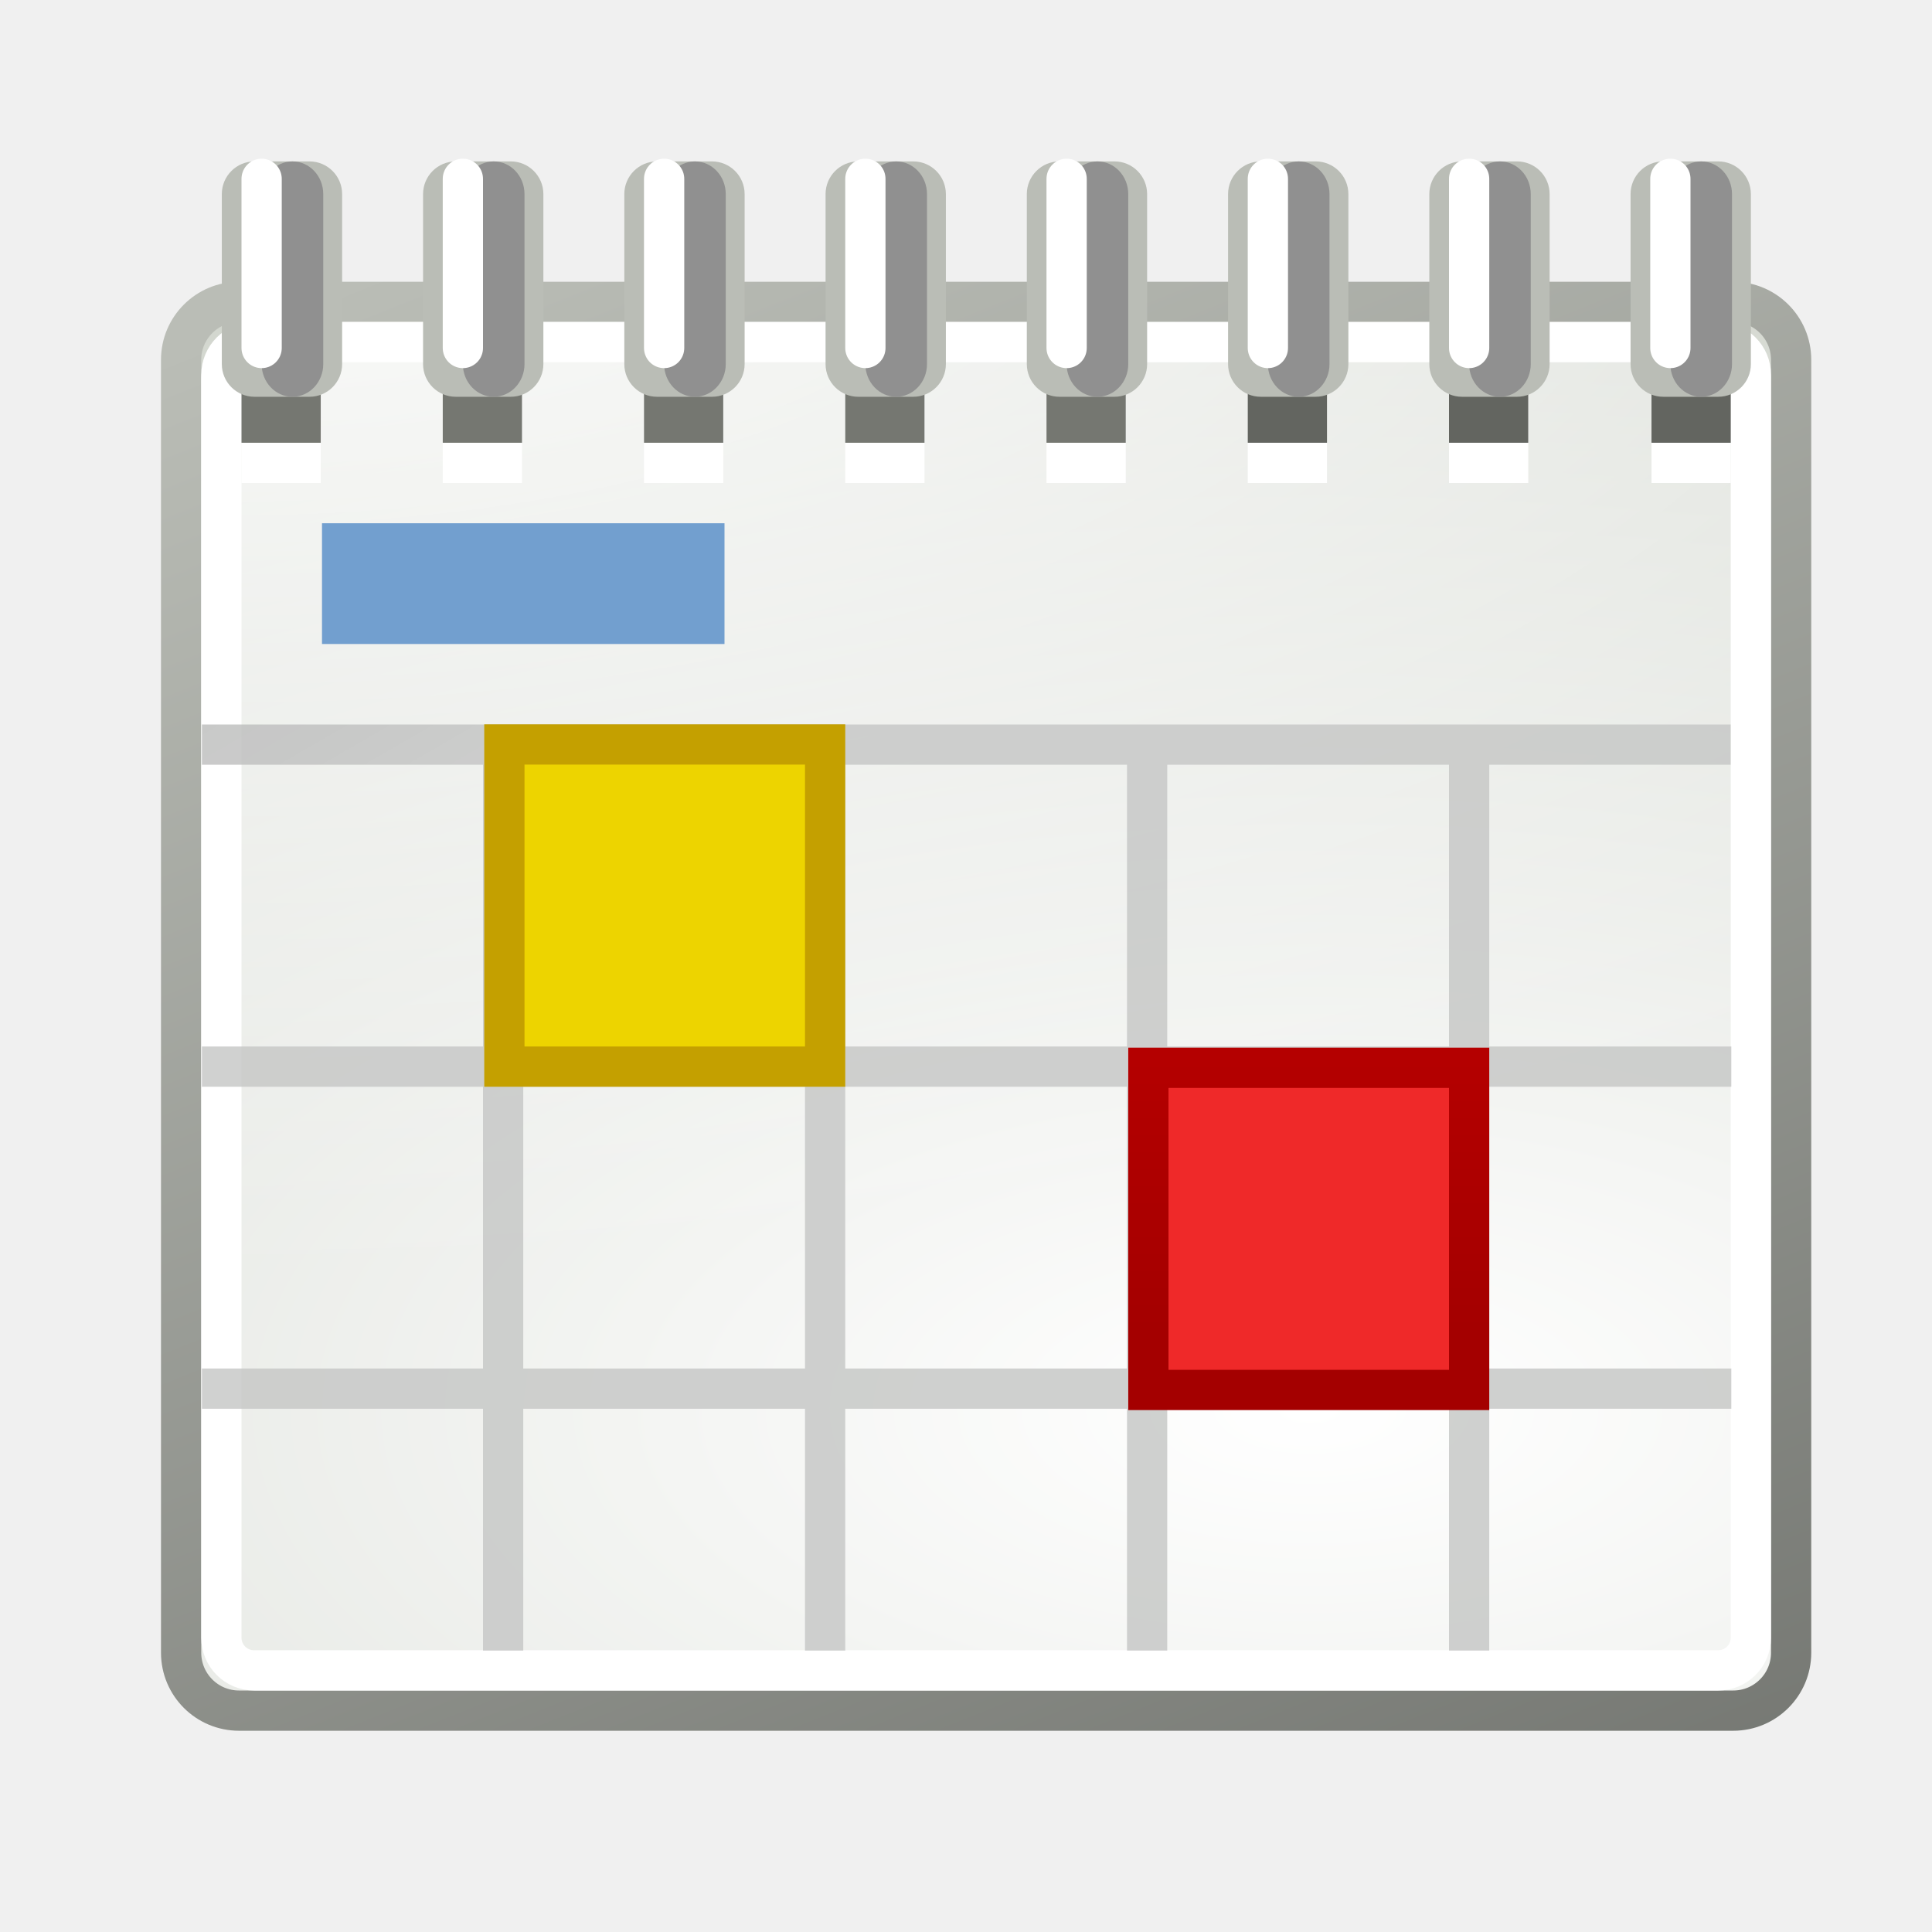
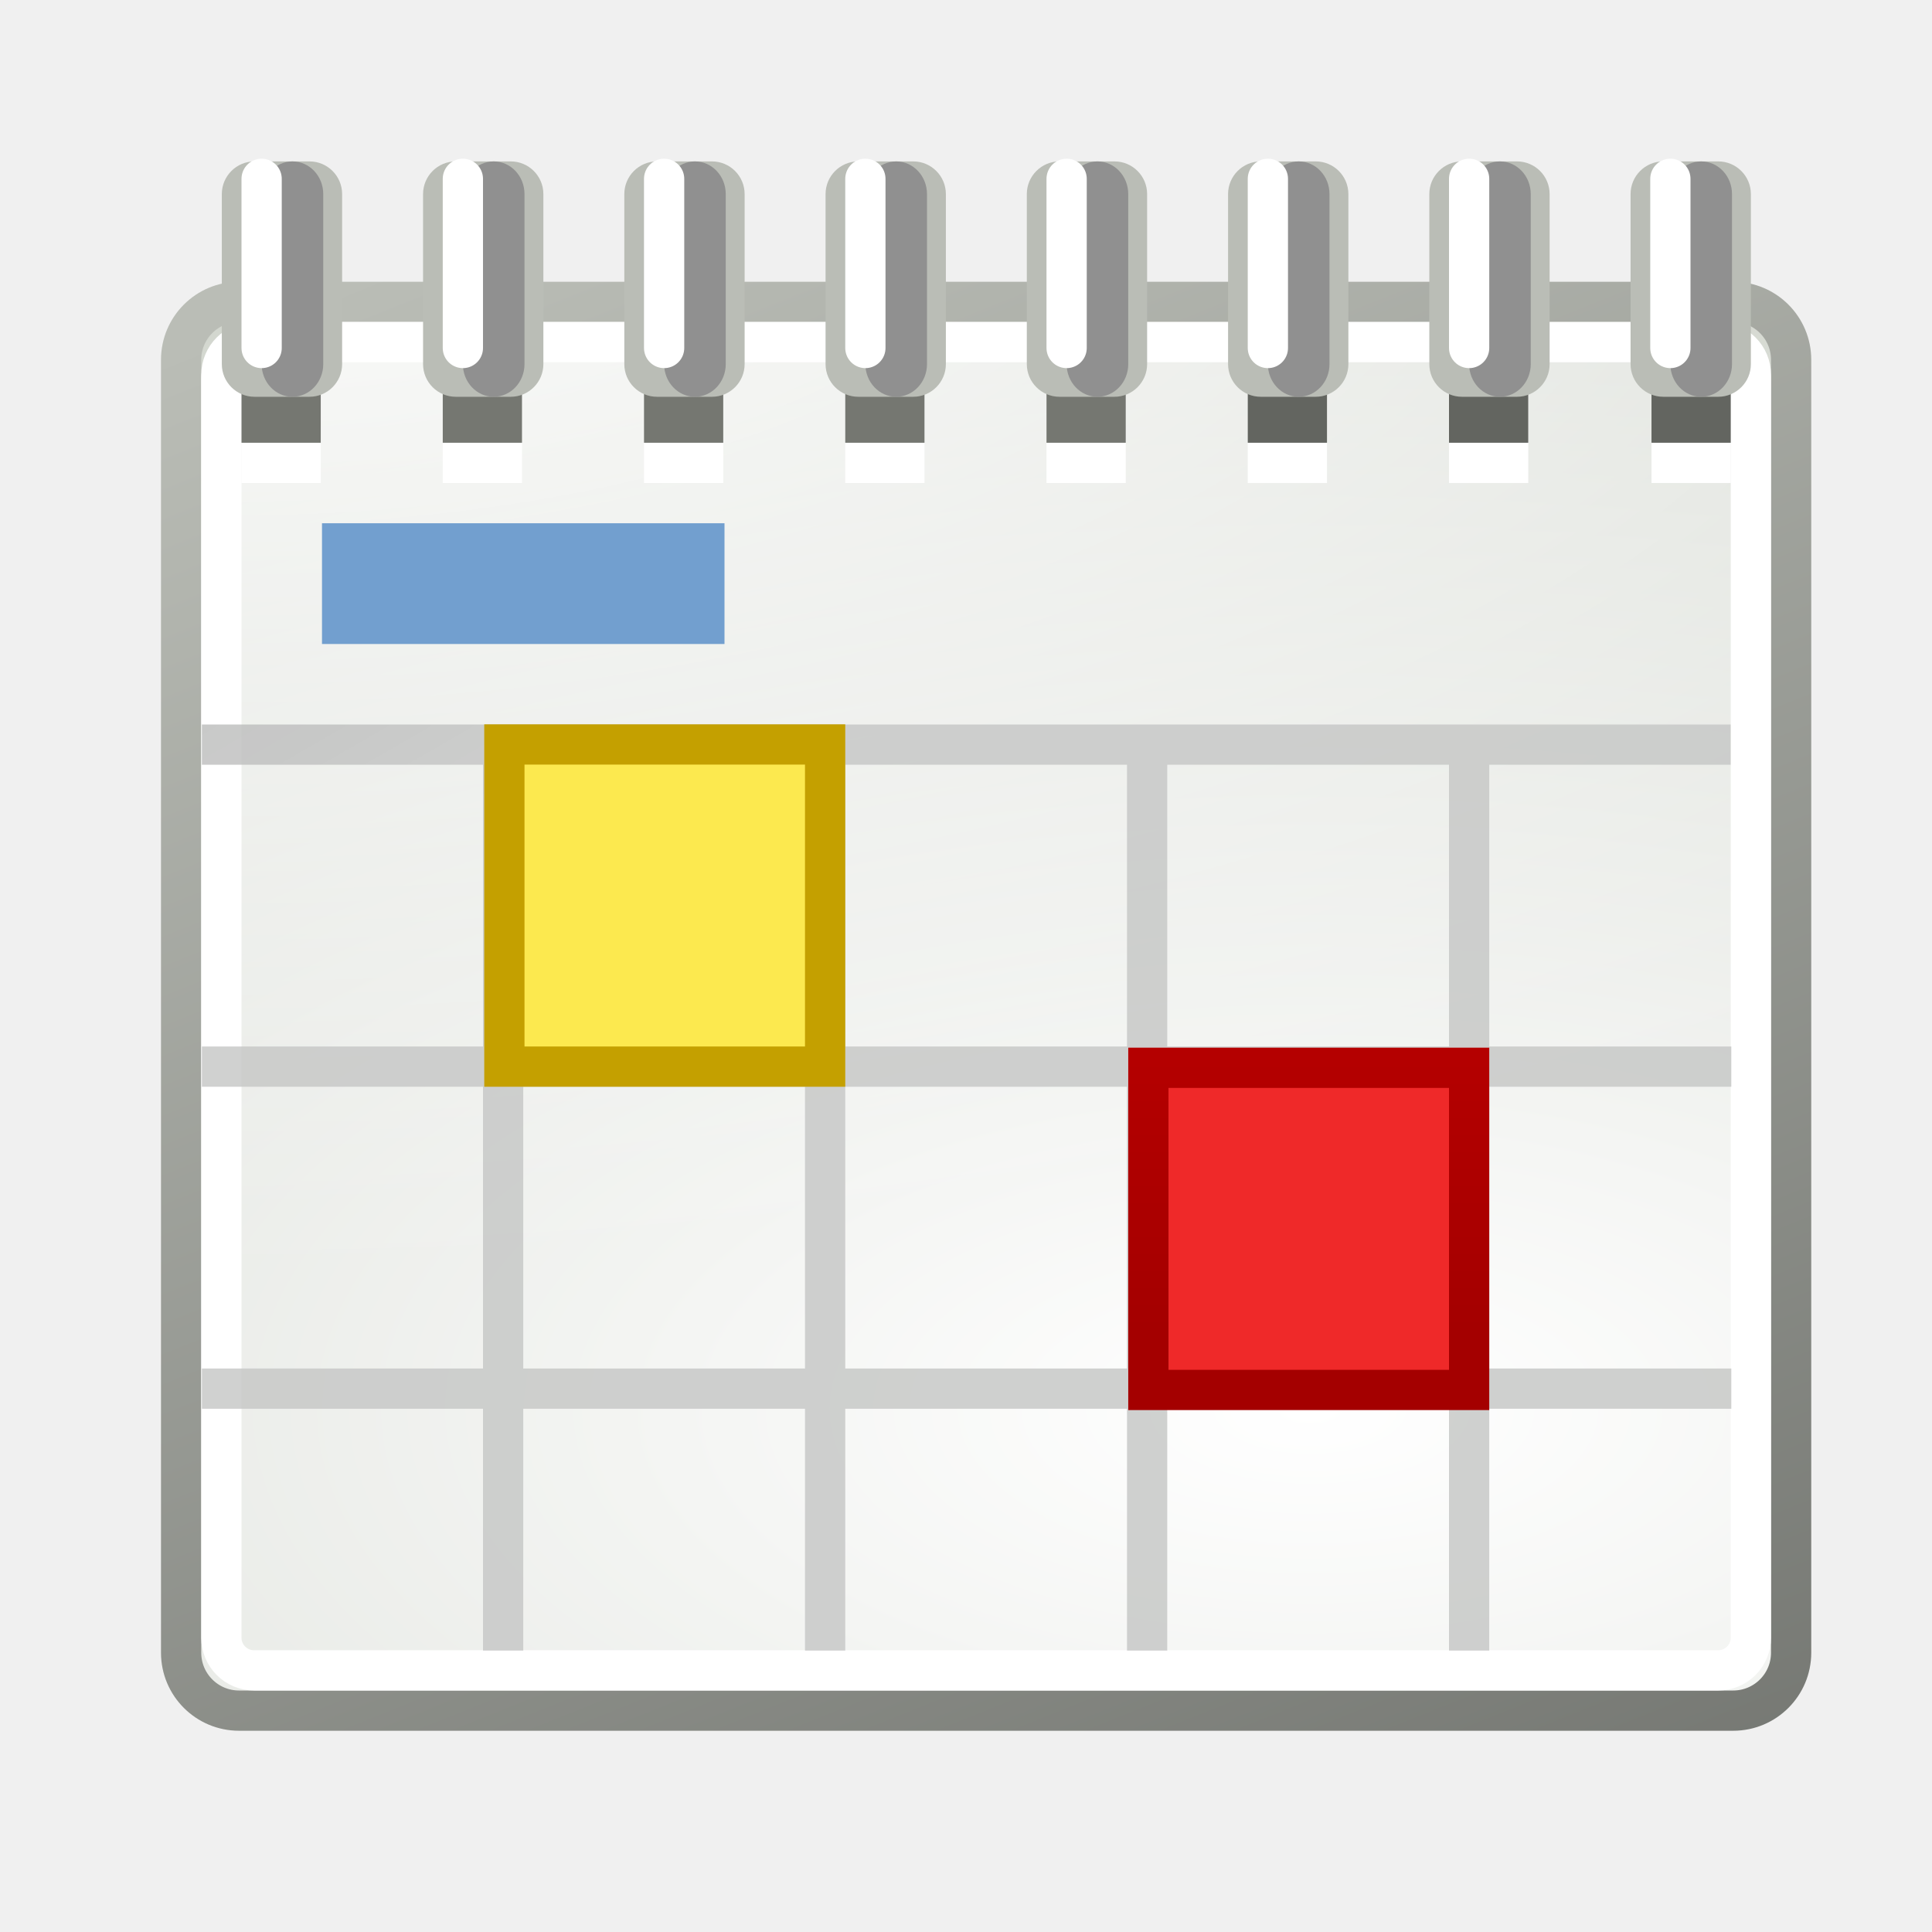
<svg xmlns="http://www.w3.org/2000/svg" xmlns:xlink="http://www.w3.org/1999/xlink" width="48" height="48" id="svg2" version="1.1">
  <defs id="defs4">
    <linearGradient id="linearGradient51768">
      <stop style="stop-color:#a40000;stop-opacity:1;" offset="0" id="stop51770" />
      <stop style="stop-color:#b50000;stop-opacity:1" offset="1" id="stop51772" />
    </linearGradient>
    <linearGradient id="linearGradient51740">
      <stop style="stop-color:#b7b8b7;stop-opacity:1" offset="0" id="stop51742" />
      <stop style="stop-color:#c5c6c5;stop-opacity:1" offset="1" id="stop51744" />
    </linearGradient>
    <linearGradient id="linearGradient3-paper-sheet-orig-08-3-9">
      <stop style="stop-color: rgb(255, 255, 255); stop-opacity: 1;" offset="0" id="stop6-paper-sheet-orig-1-5-7" />
      <stop style="stop-color: rgb(211, 215, 207); stop-opacity: 1;" offset="1" id="stop7-paper-sheet-orig-2-1-9" />
    </linearGradient>
    <linearGradient id="linearGradient10-paper-sheet-orig-3">
      <stop style="stop-color: rgb(85, 87, 83); stop-opacity: 1;" offset="0" id="stop15-paper-sheet-orig-7" />
      <stop style="stop-color: rgb(186, 189, 182); stop-opacity: 1;" offset="1" id="stop16-paper-sheet-orig-8" />
    </linearGradient>
    <linearGradient id="linearGradient4-paper-sheet-orig-7">
      <stop id="stop8-paper-sheet-orig-2" offset="0" style="stop-color: rgb(255, 255, 255); stop-opacity: 1;" />
      <stop id="stop9-paper-sheet-orig-2" offset="1" style="stop-color: rgb(255, 255, 255); stop-opacity: 0;" />
    </linearGradient>
    <linearGradient id="linearGradient12-paper-sheet-orig-2">
      <stop id="stop17-paper-sheet-orig-1" offset="0" style="stop-color: rgb(255, 255, 255); stop-opacity: 1;" />
      <stop id="stop18-paper-sheet-orig-0" offset="1" style="stop-color: rgb(255, 255, 255); stop-opacity: 0;" />
    </linearGradient>
    <radialGradient xlink:href="#linearGradient4-paper-sheet-orig-7" id="radialGradient47615" gradientUnits="userSpaceOnUse" gradientTransform="matrix(3.23437,0,0,1.52429,-8.93747,-6.07875)" cx="4" cy="5.3" fx="4" fy="5.3" r="17" />
    <linearGradient xlink:href="#linearGradient12-paper-sheet-orig-2" id="linearGradient47617" gradientUnits="userSpaceOnUse" x1="-26.754" y1="11.566" x2="-24.75" y2="9.688" />
    <linearGradient xlink:href="#linearGradient10-paper-sheet-orig-3" id="linearGradient47688" x1="32.838" y1="40.759" x2="7.206" y2="-24.814" gradientUnits="userSpaceOnUse" gradientTransform="matrix(0.9756097,0,0,1,1.08537,0)" />
    <linearGradient id="linearGradient3-paper-sheet-orig-08-5">
      <stop style="stop-color: rgb(255, 255, 255); stop-opacity: 1;" offset="0" id="stop6-paper-sheet-orig-1-8" />
      <stop style="stop-color: rgb(211, 215, 207); stop-opacity: 1;" offset="1" id="stop7-paper-sheet-orig-2-7" />
    </linearGradient>
    <linearGradient id="linearGradient4-paper-sheet-orig-7-5">
      <stop id="stop8-paper-sheet-orig-2-9" offset="0" style="stop-color: rgb(255, 255, 255); stop-opacity: 1;" />
      <stop id="stop9-paper-sheet-orig-2-6" offset="1" style="stop-color: rgb(255, 255, 255); stop-opacity: 0;" />
    </linearGradient>
    <radialGradient xlink:href="#linearGradient3-paper-sheet-orig-08-3-9" id="radialGradient48756" cx="32.25" cy="4.667" fx="32.25" fy="4.667" r="21" gradientTransform="matrix(3.031381,0,0,1.416717,-65.21324,-3.611346)" gradientUnits="userSpaceOnUse" />
    <radialGradient r="21" fy="-18.378" fx="23.327" cy="-18.378" cx="23.327" gradientTransform="matrix(2.955596,0,0,1.376239,-62.97041,-3.708165)" gradientUnits="userSpaceOnUse" id="radialGradient48777" xlink:href="#linearGradient4-paper-sheet-orig-7-5" />
    <linearGradient xlink:href="#linearGradient51740" id="linearGradient51746" x1="15.751" y1="9.316" x2="19.463" y2="15.746" gradientUnits="userSpaceOnUse" gradientTransform="translate(0,-32)" />
    <linearGradient xlink:href="#linearGradient51768" id="linearGradient51774" x1="32.674" y1="1.055" x2="32.674" y2="-6.112" gradientUnits="userSpaceOnUse" />
    <linearGradient xlink:href="#linearGradient51768-7" id="linearGradient51774-5" x1="32.674" y1="1.055" x2="32.674" y2="-6.112" gradientUnits="userSpaceOnUse" />
    <linearGradient id="linearGradient51768-7">
      <stop style="stop-color:#a40000;stop-opacity:1;" offset="0" id="stop51770-7" />
      <stop style="stop-color:#b50000;stop-opacity:1" offset="1" id="stop51772-7" />
    </linearGradient>
  </defs>
  <g id="layer1" transform="translate(0,32)">
    <rect style="color:#000000;fill:url(#radialGradient48756);fill-opacity:1;fill-rule:nonzero;stroke:url(#linearGradient47688);stroke-width:1;stroke-opacity:1;marker:none;visibility:visible;display:inline;overflow:visible;enable-background:accumulate" id="rect2989" width="40" height="35" x="4.5" y="-24.5" rx="1.438" ry="1.438" />
    <rect style="color:#000000;fill:#eeeeec;fill-opacity:1;fill-rule:nonzero;stroke:#888a85;stroke-width:1;stroke-opacity:1;marker:none;visibility:visible;display:inline;overflow:visible;enable-background:accumulate" id="rect2989-7" width="43" height="35" x="142.5" y="-24.5" rx="0" ry="0" />
    <path style="fill:none;stroke:#888a85;stroke-width:1px;stroke-linecap:butt;stroke-linejoin:miter;stroke-opacity:1" d="m 142.166,-13.5 43.386,0" id="path3002-7" />
    <path style="fill:none;stroke:#888a85;stroke-width:1px;stroke-linecap:butt;stroke-linejoin:miter;stroke-opacity:1" d="m 142.166,-5.5 43.386,0" id="path3002-1-4" />
    <path style="fill:none;stroke:#888a85;stroke-width:1px;stroke-linecap:butt;stroke-linejoin:miter;stroke-opacity:1" d="m 142.166,2.5 43.386,0" id="path3002-1-0-2" />
    <path style="fill:none;stroke:#888a85;stroke-width:1px;stroke-linecap:butt;stroke-linejoin:miter;stroke-opacity:1" d="m 168.489,-13.5 0,24" id="path3002-8-4" />
    <path style="fill:none;stroke:#888a85;stroke-width:1px;stroke-linecap:butt;stroke-linejoin:miter;stroke-opacity:1" d="m 159.5,-13.5 0,24" id="path3002-1-04-0" />
    <path style="fill:none;stroke:#888a85;stroke-width:1px;stroke-linecap:butt;stroke-linejoin:miter;stroke-opacity:1" d="m 151.5,-13.5 0,24" id="path3002-1-0-1-3" />
    <path style="fill:none;stroke:#888a85;stroke-width:1px;stroke-linecap:butt;stroke-linejoin:miter;stroke-opacity:1" d="m 176.5,-13.5 0,24" id="path3002-8-7-7" />
    <rect style="color:#000000;fill:#729fcf;fill-opacity:1;fill-rule:nonzero;stroke:none;stroke-width:1;marker:none;visibility:visible;display:inline;overflow:visible;enable-background:accumulate" id="rect3868-7" width="42" height="3" x="143" y="-24" />
    <rect style="color:#000000;fill:#729fcf;fill-opacity:1;fill-rule:nonzero;stroke:none;stroke-width:1;marker:none;visibility:visible;display:inline;overflow:visible;enable-background:accumulate" id="rect4048-0" width="10" height="3" x="145" y="-19" />
    <path transform="translate(296,50)" d="M 8.531,4 C 7.673,4 7,4.673 7,5.531 l 0,36.938 C 7,43.327 7.673,44 8.531,44 l 30.938,0 C 40.327,44 41,43.327 41,42.469 L 41,17.5 c 0,-1.392 -0.487,-4.299 -2.344,-6.156 l -5,-5 C 31.799,4.487 28.892,4 27.5,4 L 8.531,4 z" id="path84175" style="fill:url(#radialGradient47615);fill-opacity:1;stroke:none;display:inline" />
    <path transform="translate(356,50)" d="M -51.469,4.5 C -52.052,4.5 -52.5,4.948 -52.5,5.531 l 0,36.938 c 0,0.583 0.448,1.031 1.031,1.031 l 30.938,0 c 0.583,0 1.031,-0.448 1.031,-1.031 L -19.5,17.5 c 0,-1.279 -0.48,-4.105 -2.188,-5.812 l -5,-5 C -28.395,4.98 -31.221,4.5 -32.5,4.5 l -18.969,0 z" id="path84177" style="fill:none;stroke:url(#linearGradient47617);stroke-width:1;stroke-miterlimit:4;display:inline" />
    <rect style="color:#000000;fill:url(#radialGradient48777);fill-opacity:1;fill-rule:nonzero;stroke:none;stroke-width:1;marker:none;visibility:visible;display:inline;overflow:visible;enable-background:accumulate" id="rect2989-9" width="39" height="34" x="5" y="-24" rx="1.438" ry="1.438" />
    <rect style="color:#000000;fill:#ffffff;fill-opacity:1;fill-rule:nonzero;stroke:none;stroke-width:1;marker:none;visibility:visible;display:inline;overflow:visible;enable-background:accumulate" id="rect51508-3-8-78" width="1.969" height="3" x="26" y="-23" rx="0" ry="0" />
    <rect style="color:#000000;fill:#ffffff;fill-opacity:1;fill-rule:nonzero;stroke:none;stroke-width:1;marker:none;visibility:visible;display:inline;overflow:visible;enable-background:accumulate" id="rect51508-3-8-7" width="1.969" height="3" x="31" y="-23" rx="0" ry="0" />
    <rect style="color:#000000;fill:#ffffff;fill-opacity:1;fill-rule:nonzero;stroke:none;stroke-width:1;marker:none;visibility:visible;display:inline;overflow:visible;enable-background:accumulate" id="rect51508-3-8" width="1.969" height="3" x="36" y="-23" rx="0" ry="0" />
    <rect style="color:#000000;fill:none;stroke:#ffffff;stroke-width:1;stroke-opacity:1;marker:none;visibility:visible;display:inline;overflow:visible;enable-background:accumulate" id="rect2989-6" width="38" height="33" x="5.5" y="-23.5" rx="0.812" ry="0.812" />
    <path style="font-size:medium;font-style:normal;font-variant:normal;font-weight:normal;font-stretch:normal;text-indent:0;text-align:start;text-decoration:none;line-height:normal;letter-spacing:normal;word-spacing:normal;text-transform:none;direction:ltr;block-progression:tb;writing-mode:lr-tb;text-anchor:start;baseline-shift:baseline;opacity:0.807;color:#000000;fill:url(#linearGradient51746);fill-opacity:1;stroke:none;stroke-width:1px;marker:none;visibility:visible;display:inline;overflow:visible;enable-background:accumulate;font-family:Sans;-inkscape-font-specification:Sans" d="m 5.016,-14 0,1 6.984,0 0,7 -6.984,0 0,1 L 12,-5 l 0,7 -6.984,0 0,1 L 12,3 l 0,6.008 1,0 L 13,3 l 7,0 0,6.008 1,0 L 21,3 l 7,0 0,6.008 1,0 L 29,3 l 7,0 0,6.008 1,0 L 37,3 l 6.014,0 0,-1 L 37,2 l 0,-7 6.014,0 0,-1 L 37,-6 l 0,-7 5.998,0 0,-1 z M 13,-13 l 7,0 0,7 -7,0 z m 8,0 7,0 0,7 -7,0 z m 8,0 7,0 0,7 -7,0 z m -16,8 7,0 0,7 -7,0 z m 8,0 7,0 0,7 -7,0 z m 8,0 7,0 0,7 -7,0 z" id="path3002" />
    <rect style="color:#000000;fill:#eeeeec;fill-opacity:1;stroke:#babdb6;stroke-width:1;stroke-linecap:round;stroke-linejoin:round;stroke-miterlimit:4;stroke-opacity:1;stroke-dasharray:none;stroke-dashoffset:0;marker:none;visibility:visible;display:inline;overflow:visible;enable-background:accumulate" id="rect48858" width="1.989" height="4" x="5.511" y="-146.5" rx="0.812" ry="0.812" />
    <rect style="color:#000000;fill:#eeeeec;fill-opacity:1;stroke:#babdb6;stroke-width:1;stroke-linecap:round;stroke-linejoin:round;stroke-miterlimit:4;stroke-opacity:1;stroke-dasharray:none;stroke-dashoffset:0;marker:none;visibility:visible;display:inline;overflow:visible;enable-background:accumulate" id="rect48858-0" width="1.989" height="4" x="9.482" y="-146.5" rx="0.812" ry="0.812" />
    <rect style="color:#000000;fill:#eeeeec;fill-opacity:1;stroke:#babdb6;stroke-width:1;stroke-linecap:round;stroke-linejoin:round;stroke-miterlimit:4;stroke-opacity:1;stroke-dasharray:none;stroke-dashoffset:0;marker:none;visibility:visible;display:inline;overflow:visible;enable-background:accumulate" id="rect48858-6" width="1.989" height="4" x="13.5" y="-146.5" rx="0.812" ry="0.812" />
    <rect style="color:#000000;fill:#eeeeec;fill-opacity:1;stroke:#babdb6;stroke-width:1;stroke-linecap:round;stroke-linejoin:round;stroke-miterlimit:4;stroke-opacity:1;stroke-dasharray:none;stroke-dashoffset:0;marker:none;visibility:visible;display:inline;overflow:visible;enable-background:accumulate" id="rect48858-0-4" width="1.989" height="4" x="17.471" y="-146.5" rx="0.812" ry="0.812" />
    <rect style="color:#000000;fill:#eeeeec;fill-opacity:1;stroke:#babdb6;stroke-width:1;stroke-linecap:round;stroke-linejoin:round;stroke-miterlimit:4;stroke-opacity:1;stroke-dasharray:none;stroke-dashoffset:0;marker:none;visibility:visible;display:inline;overflow:visible;enable-background:accumulate" id="rect48858-6-5" width="1.989" height="4" x="21.511" y="-146.5" rx="0.812" ry="0.812" />
    <rect style="color:#000000;fill:#eeeeec;fill-opacity:1;stroke:#babdb6;stroke-width:1;stroke-linecap:round;stroke-linejoin:round;stroke-miterlimit:4;stroke-opacity:1;stroke-dasharray:none;stroke-dashoffset:0;marker:none;visibility:visible;display:inline;overflow:visible;enable-background:accumulate" id="rect48858-0-4-7" width="1.989" height="4" x="25.482" y="-146.5" rx="0.812" ry="0.812" />
    <rect style="color:#000000;fill:#eeeeec;fill-opacity:1;stroke:#babdb6;stroke-width:1;stroke-linecap:round;stroke-linejoin:round;stroke-miterlimit:4;stroke-opacity:1;stroke-dasharray:none;stroke-dashoffset:0;marker:none;visibility:visible;display:inline;overflow:visible;enable-background:accumulate" id="rect48858-6-5-7" width="1.989" height="4" x="29.5" y="-146.5" rx="0.812" ry="0.812" />
    <rect style="color:#000000;fill:#eeeeec;fill-opacity:1;stroke:#babdb6;stroke-width:1;stroke-linecap:round;stroke-linejoin:round;stroke-miterlimit:4;stroke-opacity:1;stroke-dasharray:none;stroke-dashoffset:0;marker:none;visibility:visible;display:inline;overflow:visible;enable-background:accumulate" id="rect48858-0-4-7-8" width="1.989" height="4" x="33.471" y="-146.5" rx="0.812" ry="0.812" />
    <rect style="color:#000000;fill:#eeeeec;fill-opacity:1;stroke:#babdb6;stroke-width:1;stroke-linecap:round;stroke-linejoin:round;stroke-miterlimit:4;stroke-opacity:1;stroke-dasharray:none;stroke-dashoffset:0;marker:none;visibility:visible;display:inline;overflow:visible;enable-background:accumulate" id="rect48858-6-5-3" width="1.989" height="4" x="37.511" y="-146.5" rx="0.812" ry="0.812" />
    <rect style="color:#000000;fill:#ffffff;fill-opacity:1;fill-rule:nonzero;stroke:none;stroke-width:1;marker:none;visibility:visible;display:inline;overflow:visible;enable-background:accumulate" id="rect51508-3" width="1.969" height="3" x="41.031" y="-23" rx="0" ry="0" />
    <rect style="color:#000000;fill:#636560;fill-opacity:1;fill-rule:nonzero;stroke:none;stroke-width:1;marker:none;visibility:visible;display:inline;overflow:visible;enable-background:accumulate" id="rect51508" width="1.969" height="2" x="41.031" y="-23" rx="0" ry="0" />
    <rect style="color:#000000;fill:#babdb6;fill-opacity:1;stroke:none;stroke-width:1;marker:none;visibility:visible;display:inline;overflow:visible;enable-background:accumulate" id="rect48858-6-5-3-1" width="2.989" height="5.848" x="40.511" y="-27.99" rx="0.812" ry="0.812" />
    <path style="color:#000000;fill:#ffffff;fill-opacity:1;fill-rule:nonzero;stroke:none;stroke-width:1;marker:none;visibility:visible;display:inline;overflow:visible;enable-background:accumulate" id="path49027" d="m 7.219,6.688 c 0,0.25 -0.248,0.453 -0.555,0.453 -0.306,0 -0.555,-0.203 -0.555,-0.453 0,-0.25 0.248,-0.453 0.555,-0.453 0.306,0 0.555,0.203 0.555,0.453 z" transform="matrix(0.9014085,0,0,1.103448,0.4929577,-152.8793)" />
    <path style="color:#000000;fill:#ffffff;fill-opacity:1;fill-rule:nonzero;stroke:none;stroke-width:1;marker:none;visibility:visible;display:inline;overflow:visible;enable-background:accumulate" id="path49027-9" d="m 7.219,6.688 c 0,0.25 -0.248,0.453 -0.555,0.453 -0.306,0 -0.555,-0.203 -0.555,-0.453 0,-0.25 0.248,-0.453 0.555,-0.453 0.306,0 0.555,0.203 0.555,0.453 z" transform="matrix(0.9014085,0,0,1.103448,4.492958,-152.8793)" />
    <path style="color:#000000;fill:#ffffff;fill-opacity:1;fill-rule:nonzero;stroke:none;stroke-width:1;marker:none;visibility:visible;display:inline;overflow:visible;enable-background:accumulate" id="path49027-2" d="m 7.219,6.688 c 0,0.25 -0.248,0.453 -0.555,0.453 -0.306,0 -0.555,-0.203 -0.555,-0.453 0,-0.25 0.248,-0.453 0.555,-0.453 0.306,0 0.555,0.203 0.555,0.453 z" transform="matrix(0.9014085,0,0,1.103448,8.492958,-152.8793)" />
    <path style="color:#000000;fill:#ffffff;fill-opacity:1;fill-rule:nonzero;stroke:none;stroke-width:1;marker:none;visibility:visible;display:inline;overflow:visible;enable-background:accumulate" id="path49027-9-1" d="m 7.219,6.688 c 0,0.25 -0.248,0.453 -0.555,0.453 -0.306,0 -0.555,-0.203 -0.555,-0.453 0,-0.25 0.248,-0.453 0.555,-0.453 0.306,0 0.555,0.203 0.555,0.453 z" transform="matrix(0.9014085,0,0,1.103448,12.49296,-152.8793)" />
    <path style="color:#000000;fill:#ffffff;fill-opacity:1;fill-rule:nonzero;stroke:none;stroke-width:1;marker:none;visibility:visible;display:inline;overflow:visible;enable-background:accumulate" id="path49027-2-9" d="m 7.219,6.688 c 0,0.25 -0.248,0.453 -0.555,0.453 -0.306,0 -0.555,-0.203 -0.555,-0.453 0,-0.25 0.248,-0.453 0.555,-0.453 0.306,0 0.555,0.203 0.555,0.453 z" transform="matrix(0.9014085,0,0,1.103448,16.49296,-152.8793)" />
    <path style="color:#000000;fill:#ffffff;fill-opacity:1;fill-rule:nonzero;stroke:none;stroke-width:1;marker:none;visibility:visible;display:inline;overflow:visible;enable-background:accumulate" id="path49027-9-1-6" d="m 7.219,6.688 c 0,0.25 -0.248,0.453 -0.555,0.453 -0.306,0 -0.555,-0.203 -0.555,-0.453 0,-0.25 0.248,-0.453 0.555,-0.453 0.306,0 0.555,0.203 0.555,0.453 z" transform="matrix(0.9014085,0,0,1.103448,20.49296,-152.8793)" />
    <path style="color:#000000;fill:#ffffff;fill-opacity:1;fill-rule:nonzero;stroke:none;stroke-width:1;marker:none;visibility:visible;display:inline;overflow:visible;enable-background:accumulate" id="path49027-2-9-3" d="m 7.219,6.688 c 0,0.25 -0.248,0.453 -0.555,0.453 -0.306,0 -0.555,-0.203 -0.555,-0.453 0,-0.25 0.248,-0.453 0.555,-0.453 0.306,0 0.555,0.203 0.555,0.453 z" transform="matrix(0.9014085,0,0,1.103448,24.49296,-152.8793)" />
    <path style="color:#000000;fill:#ffffff;fill-opacity:1;fill-rule:nonzero;stroke:none;stroke-width:1;marker:none;visibility:visible;display:inline;overflow:visible;enable-background:accumulate" id="path49027-9-1-6-4" d="m 7.219,6.688 c 0,0.25 -0.248,0.453 -0.555,0.453 -0.306,0 -0.555,-0.203 -0.555,-0.453 0,-0.25 0.248,-0.453 0.555,-0.453 0.306,0 0.555,0.203 0.555,0.453 z" transform="matrix(0.9014085,0,0,1.103448,28.49296,-152.8793)" />
    <path style="color:#000000;fill:#ffffff;fill-opacity:1;fill-rule:nonzero;stroke:none;stroke-width:1;marker:none;visibility:visible;display:inline;overflow:visible;enable-background:accumulate" id="path49027-2-9-2" d="m 7.219,6.688 c 0,0.25 -0.248,0.453 -0.555,0.453 -0.306,0 -0.555,-0.203 -0.555,-0.453 0,-0.25 0.248,-0.453 0.555,-0.453 0.306,0 0.555,0.203 0.555,0.453 z" transform="matrix(0.9014085,0,0,1.103448,30.49296,-152.8793)" />
    <path style="color:#000000;fill:#ffffff;fill-opacity:1;fill-rule:nonzero;stroke:none;stroke-width:1;marker:none;visibility:visible;display:inline;overflow:visible;enable-background:accumulate" id="path49027-2-9-0" d="m 7.219,6.688 c 0,0.25 -0.248,0.453 -0.555,0.453 -0.306,0 -0.555,-0.203 -0.555,-0.453 0,-0.25 0.248,-0.453 0.555,-0.453 0.306,0 0.555,0.203 0.555,0.453 z" transform="matrix(0.9014085,0,0,1.103448,32.49296,-152.8793)" />
    <rect style="color:#000000;fill:#ef2929;fill-opacity:1;fill-rule:nonzero;stroke:url(#linearGradient51774);stroke-width:1;stroke-opacity:1;marker:none;visibility:visible;display:inline;overflow:visible;enable-background:accumulate" id="rect49155" width="7.969" height="8.004" x="28.531" y="-5.471" />
    <rect style="color:#000000;fill:#ffffff;fill-opacity:1;fill-rule:nonzero;stroke:none;stroke-width:1;marker:none;visibility:visible;display:inline;overflow:visible;enable-background:accumulate" id="rect51508-3-8-7-4-6" width="1.969" height="3" x="11" y="-23" rx="0" ry="0" />
    <rect style="color:#000000;fill:#ffffff;fill-opacity:1;fill-rule:nonzero;stroke:none;stroke-width:1;marker:none;visibility:visible;display:inline;overflow:visible;enable-background:accumulate" id="rect51508-3-8-78-0" width="1.969" height="3" x="16" y="-23" rx="0" ry="0" />
    <rect style="color:#000000;fill:#ffffff;fill-opacity:1;fill-rule:nonzero;stroke:none;stroke-width:1;marker:none;visibility:visible;display:inline;overflow:visible;enable-background:accumulate" id="rect51508-3-8-7-4" width="1.969" height="3" x="21" y="-23" rx="0" ry="0" />
    <rect style="color:#000000;fill:#909090;fill-opacity:1;stroke:none;stroke-width:1;marker:none;visibility:visible;display:inline;overflow:visible;enable-background:accumulate" id="rect48858-6-5-3-1-5" width="1.531" height="5.848" x="41.5" y="-27.99" rx="0.812" ry="0.812" />
    <path style="fill:none;stroke:#ffffff;stroke-width:1px;stroke-linecap:round;stroke-linejoin:miter;stroke-opacity:1" d="m 41.5,-27.557 0,4.203" id="path51330" />
    <rect style="color:#000000;fill:#636560;fill-opacity:1;fill-rule:nonzero;stroke:none;stroke-width:1;marker:none;visibility:visible;display:inline;overflow:visible;enable-background:accumulate" id="rect51508-37" width="1.969" height="2" x="36" y="-23" rx="0" ry="0" />
    <rect style="color:#000000;fill:#babdb6;fill-opacity:1;stroke:none;stroke-width:1;marker:none;visibility:visible;display:inline;overflow:visible;enable-background:accumulate" id="rect48858-6-5-3-1-3" width="2.989" height="5.848" x="35.511" y="-27.99" rx="0.812" ry="0.812" />
    <rect style="color:#000000;fill:#909090;fill-opacity:1;stroke:none;stroke-width:1;marker:none;visibility:visible;display:inline;overflow:visible;enable-background:accumulate" id="rect48858-6-5-3-1-5-3" width="1.531" height="5.848" x="36.5" y="-27.99" rx="0.812" ry="0.812" />
    <path style="fill:none;stroke:#ffffff;stroke-width:1px;stroke-linecap:round;stroke-linejoin:miter;stroke-opacity:1" d="m 36.5,-27.557 0,4.203" id="path51330-2" />
    <rect style="color:#000000;fill:#636560;fill-opacity:1;fill-rule:nonzero;stroke:none;stroke-width:1;marker:none;visibility:visible;display:inline;overflow:visible;enable-background:accumulate" id="rect51508-37-4" width="1.969" height="2" x="31" y="-23" rx="0" ry="0" />
    <rect style="color:#000000;fill:#babdb6;fill-opacity:1;stroke:none;stroke-width:1;marker:none;visibility:visible;display:inline;overflow:visible;enable-background:accumulate" id="rect48858-6-5-3-1-7" width="2.989" height="5.848" x="30.511" y="-27.99" rx="0.812" ry="0.812" />
    <rect style="color:#000000;fill:#909090;fill-opacity:1;stroke:none;stroke-width:1;marker:none;visibility:visible;display:inline;overflow:visible;enable-background:accumulate" id="rect48858-6-5-3-1-5-36" width="1.531" height="5.848" x="31.5" y="-27.99" rx="0.812" ry="0.812" />
    <path style="fill:none;stroke:#ffffff;stroke-width:1px;stroke-linecap:round;stroke-linejoin:miter;stroke-opacity:1" d="m 31.5,-27.557 0,4.203" id="path51330-0" />
    <rect style="color:#000000;fill:#757771;fill-opacity:1;fill-rule:nonzero;stroke:none;stroke-width:1;marker:none;visibility:visible;display:inline;overflow:visible;enable-background:accumulate" id="rect51508-37-0" width="1.969" height="2" x="26" y="-23" rx="0" ry="0" />
    <rect style="color:#000000;fill:#babdb6;fill-opacity:1;stroke:none;stroke-width:1;marker:none;visibility:visible;display:inline;overflow:visible;enable-background:accumulate" id="rect48858-6-5-3-1-3-4" width="2.989" height="5.848" x="25.511" y="-27.99" rx="0.812" ry="0.812" />
    <rect style="color:#000000;fill:#909090;fill-opacity:1;stroke:none;stroke-width:1;marker:none;visibility:visible;display:inline;overflow:visible;enable-background:accumulate" id="rect48858-6-5-3-1-5-3-7" width="1.531" height="5.848" x="26.5" y="-27.99" rx="0.812" ry="0.812" />
    <path style="fill:none;stroke:#ffffff;stroke-width:1px;stroke-linecap:round;stroke-linejoin:miter;stroke-opacity:1" d="m 26.5,-27.557 0,4.203" id="path51330-2-9" />
    <rect style="color:#000000;fill:#757771;fill-opacity:1;fill-rule:nonzero;stroke:none;stroke-width:1;marker:none;visibility:visible;display:inline;overflow:visible;enable-background:accumulate" id="rect51508-37-4-9" width="1.969" height="2" x="21" y="-23" rx="0" ry="0" />
    <rect style="color:#000000;fill:#babdb6;fill-opacity:1;stroke:none;stroke-width:1;marker:none;visibility:visible;display:inline;overflow:visible;enable-background:accumulate" id="rect48858-6-5-3-1-7-3" width="2.989" height="5.848" x="20.511" y="-27.99" rx="0.812" ry="0.812" />
    <rect style="color:#000000;fill:#909090;fill-opacity:1;stroke:none;stroke-width:1;marker:none;visibility:visible;display:inline;overflow:visible;enable-background:accumulate" id="rect48858-6-5-3-1-5-36-5" width="1.531" height="5.848" x="21.5" y="-27.99" rx="0.812" ry="0.812" />
    <path style="fill:none;stroke:#ffffff;stroke-width:1px;stroke-linecap:round;stroke-linejoin:miter;stroke-opacity:1" d="m 21.5,-27.557 0,4.203" id="path51330-0-3" />
    <rect style="color:#000000;fill:#757771;fill-opacity:1;fill-rule:nonzero;stroke:none;stroke-width:1;marker:none;visibility:visible;display:inline;overflow:visible;enable-background:accumulate" id="rect51508-37-0-4" width="1.969" height="2" x="16" y="-23" rx="0" ry="0" />
    <rect style="color:#000000;fill:#babdb6;fill-opacity:1;stroke:none;stroke-width:1;marker:none;visibility:visible;display:inline;overflow:visible;enable-background:accumulate" id="rect48858-6-5-3-1-3-4-3" width="2.989" height="5.848" x="15.511" y="-27.99" rx="0.812" ry="0.812" />
    <rect style="color:#000000;fill:#909090;fill-opacity:1;stroke:none;stroke-width:1;marker:none;visibility:visible;display:inline;overflow:visible;enable-background:accumulate" id="rect48858-6-5-3-1-5-3-7-0" width="1.531" height="5.848" x="16.5" y="-27.99" rx="0.812" ry="0.812" />
    <path style="fill:none;stroke:#ffffff;stroke-width:1px;stroke-linecap:round;stroke-linejoin:miter;stroke-opacity:1" d="m 16.5,-27.557 0,4.203" id="path51330-2-9-7" />
    <rect style="color:#000000;fill:#757771;fill-opacity:1;fill-rule:nonzero;stroke:none;stroke-width:1;marker:none;visibility:visible;display:inline;overflow:visible;enable-background:accumulate" id="rect51508-37-4-9-6" width="1.969" height="2" x="11" y="-23" rx="0" ry="0" />
    <rect style="color:#000000;fill:#babdb6;fill-opacity:1;stroke:none;stroke-width:1;marker:none;visibility:visible;display:inline;overflow:visible;enable-background:accumulate" id="rect48858-6-5-3-1-3-4-3-1" width="2.989" height="5.848" x="10.511" y="-27.99" rx="0.812" ry="0.812" />
    <rect style="color:#000000;fill:#909090;fill-opacity:1;stroke:none;stroke-width:1;marker:none;visibility:visible;display:inline;overflow:visible;enable-background:accumulate" id="rect48858-6-5-3-1-5-3-7-0-4" width="1.531" height="5.848" x="11.5" y="-27.99" rx="0.812" ry="0.812" />
    <path style="fill:none;stroke:#ffffff;stroke-width:1px;stroke-linecap:round;stroke-linejoin:miter;stroke-opacity:1" d="m 11.5,-27.557 0,4.203" id="path51330-2-9-7-2" />
    <rect style="color:#000000;fill:#ffffff;fill-opacity:1;fill-rule:nonzero;stroke:none;stroke-width:1;marker:none;visibility:visible;display:inline;overflow:visible;enable-background:accumulate" id="rect51508-3-8-7-4-6-1" width="1.969" height="3" x="6" y="-23" rx="0" ry="0" />
    <rect style="color:#000000;fill:#757771;fill-opacity:1;fill-rule:nonzero;stroke:none;stroke-width:1;marker:none;visibility:visible;display:inline;overflow:visible;enable-background:accumulate" id="rect51508-37-4-9-6-9" width="1.969" height="2" x="6" y="-23" rx="0" ry="0" />
    <rect style="color:#000000;fill:#babdb6;fill-opacity:1;stroke:none;stroke-width:1;marker:none;visibility:visible;display:inline;overflow:visible;enable-background:accumulate" id="rect48858-6-5-3-1-3-4-3-1-9" width="2.989" height="5.848" x="5.511" y="-27.99" rx="0.812" ry="0.812" />
    <rect style="color:#000000;fill:#909090;fill-opacity:1;stroke:none;stroke-width:1;marker:none;visibility:visible;display:inline;overflow:visible;enable-background:accumulate" id="rect48858-6-5-3-1-5-3-7-0-4-9" width="1.531" height="5.848" x="6.5" y="-27.99" rx="0.812" ry="0.812" />
    <path style="fill:none;stroke:#ffffff;stroke-width:1px;stroke-linecap:round;stroke-linejoin:miter;stroke-opacity:1" d="m 6.5,-27.557 0,4.203" id="path51330-2-9-7-2-8" />
    <path style="fill:none;stroke:#c0c1c0;stroke-width:1px;stroke-linecap:butt;stroke-linejoin:miter;stroke-opacity:1" d="m 4.5,66.5 39.5,0" id="path3002-6" />
    <path style="fill:none;stroke:#c0c1c0;stroke-width:1px;stroke-linecap:butt;stroke-linejoin:miter;stroke-opacity:1" d="m 4.716,74.5 38.79,0" id="path3002-1-47" />
    <path style="fill:none;stroke:#c0c1c0;stroke-width:1px;stroke-linecap:butt;stroke-linejoin:miter;stroke-opacity:1" d="m 4.716,82.5 38.79,0" id="path3002-1-0-3" />
    <path style="fill:none;stroke:#c0c1c0;stroke-width:1px;stroke-linecap:butt;stroke-linejoin:miter;stroke-opacity:1" d="m 28.489,66.5 0,23.125" id="path3002-8-0" />
    <path style="fill:none;stroke:#c0c1c0;stroke-width:1px;stroke-linecap:butt;stroke-linejoin:miter;stroke-opacity:1" d="m 20.5,66.5 0,23.125" id="path3002-1-04-9" />
    <path style="fill:none;stroke:#c0c1c0;stroke-width:1px;stroke-linecap:butt;stroke-linejoin:miter;stroke-opacity:1" d="m 12.5,66.5 0,23.125" id="path3002-1-0-1-5" />
    <path style="fill:none;stroke:#c0c1c0;stroke-width:1px;stroke-linecap:butt;stroke-linejoin:miter;stroke-opacity:1" d="m 36.5,66.5 0,23.125" id="path3002-8-7-9" />
    <rect style="color:#000000;fill:#729fcf;fill-opacity:1;fill-rule:nonzero;stroke:none;stroke-width:1;marker:none;visibility:visible;display:inline;overflow:visible;enable-background:accumulate" id="rect52010" width="10" height="3" x="8" y="-19" />
-     <rect style="color:#000000;fill:#edd400;fill-opacity:1;fill-rule:nonzero;stroke:#c4a000;stroke-width:1;stroke-opacity:1;marker:none;visibility:visible;display:inline;overflow:visible;enable-background:accumulate" id="rect49155-4" width="7.969" height="8.004" x="12.531" y="-13.504" />
+     <rect style="color:#000000;fill:#fce94f;fill-opacity:1;fill-rule:nonzero;stroke:#c4a000;stroke-width:1;stroke-opacity:1;marker:none;visibility:visible;display:inline;overflow:visible;enable-background:accumulate" id="rect49155-4" width="7.969" height="8.004" x="12.531" y="-13.504" />
  </g>
</svg>
